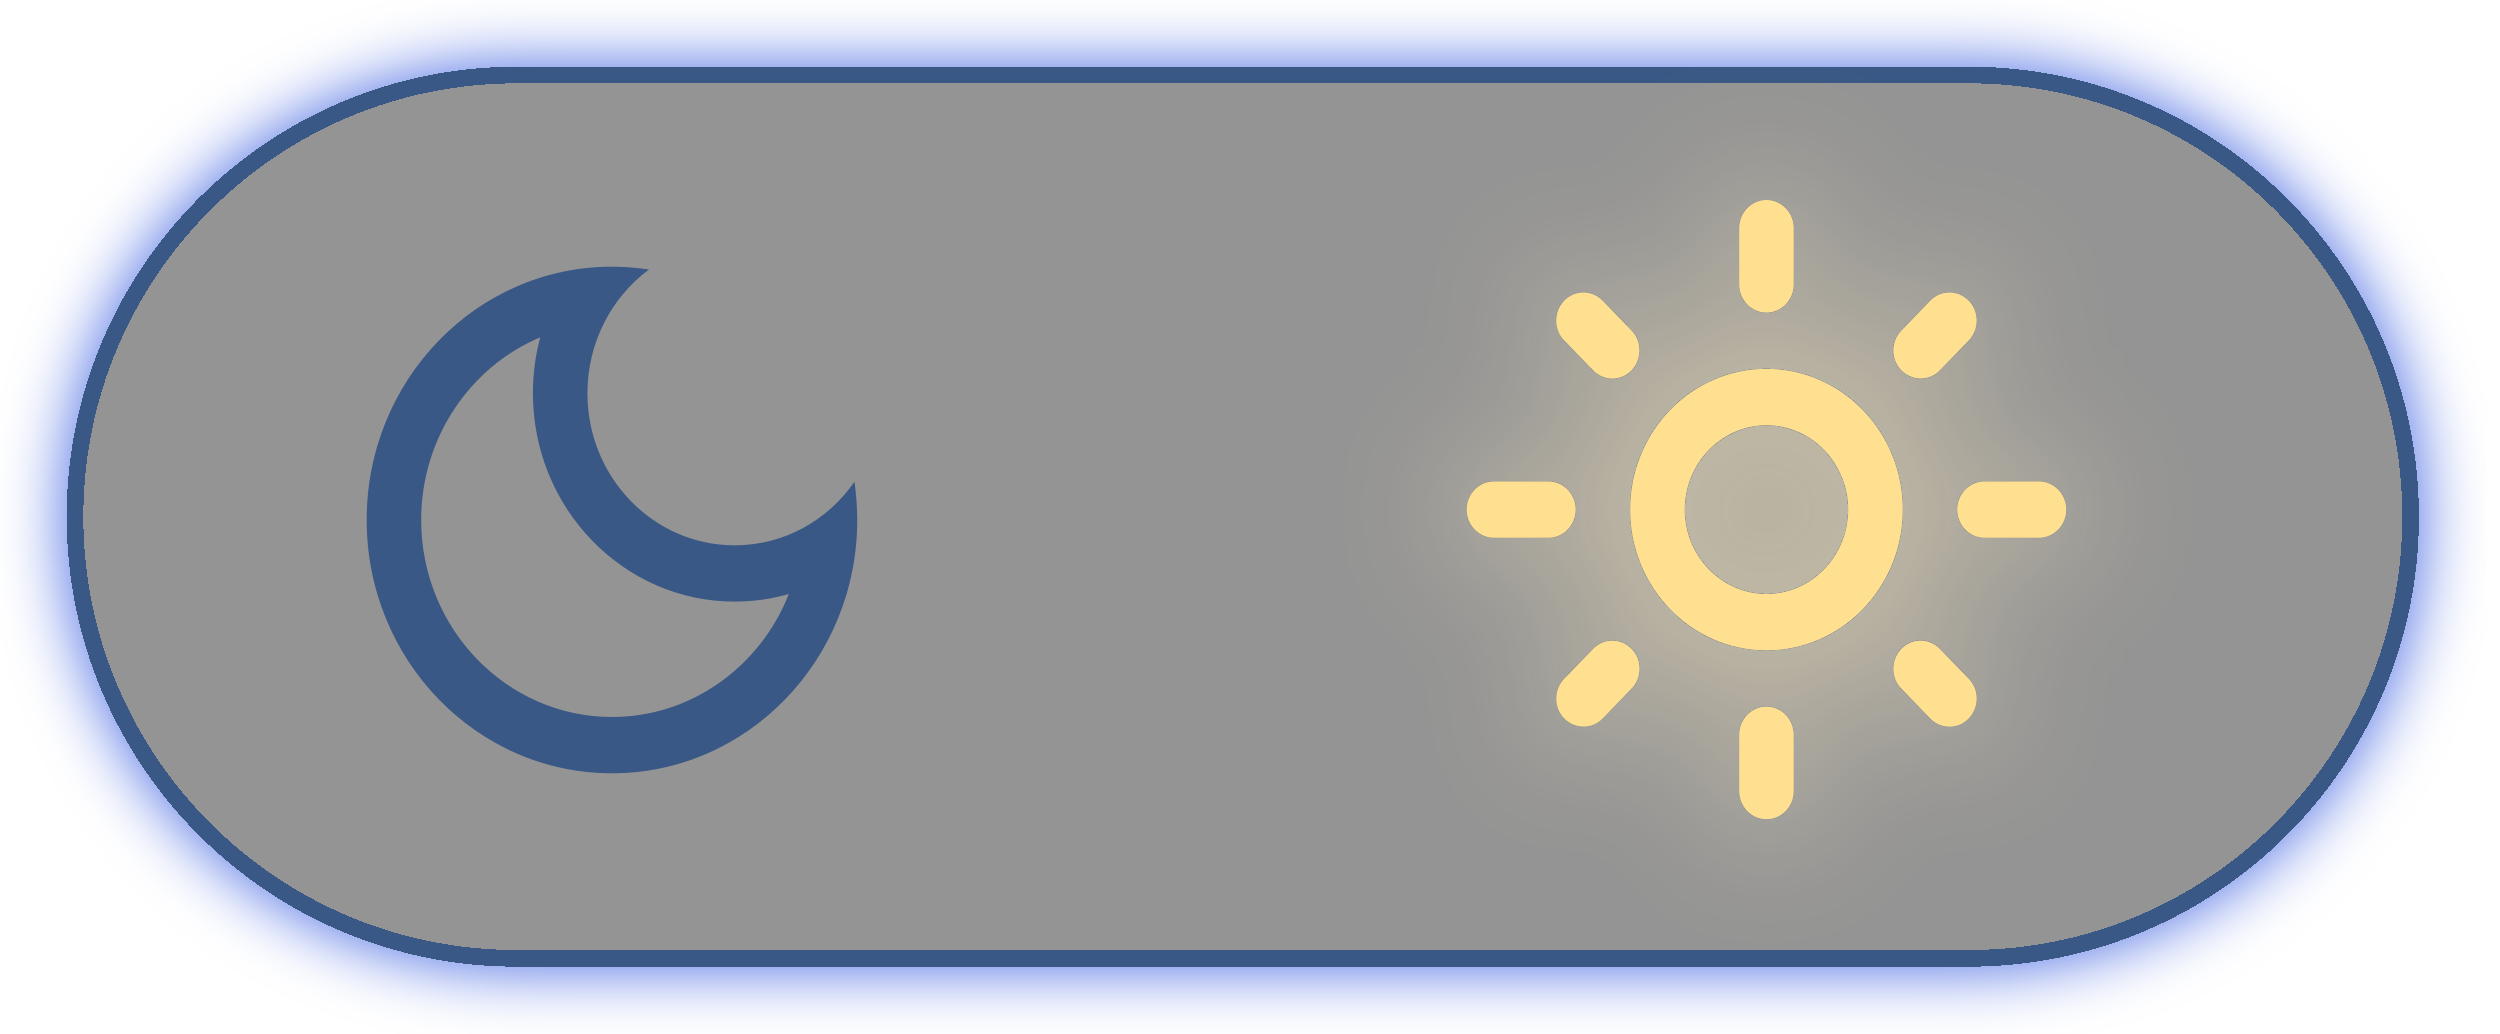
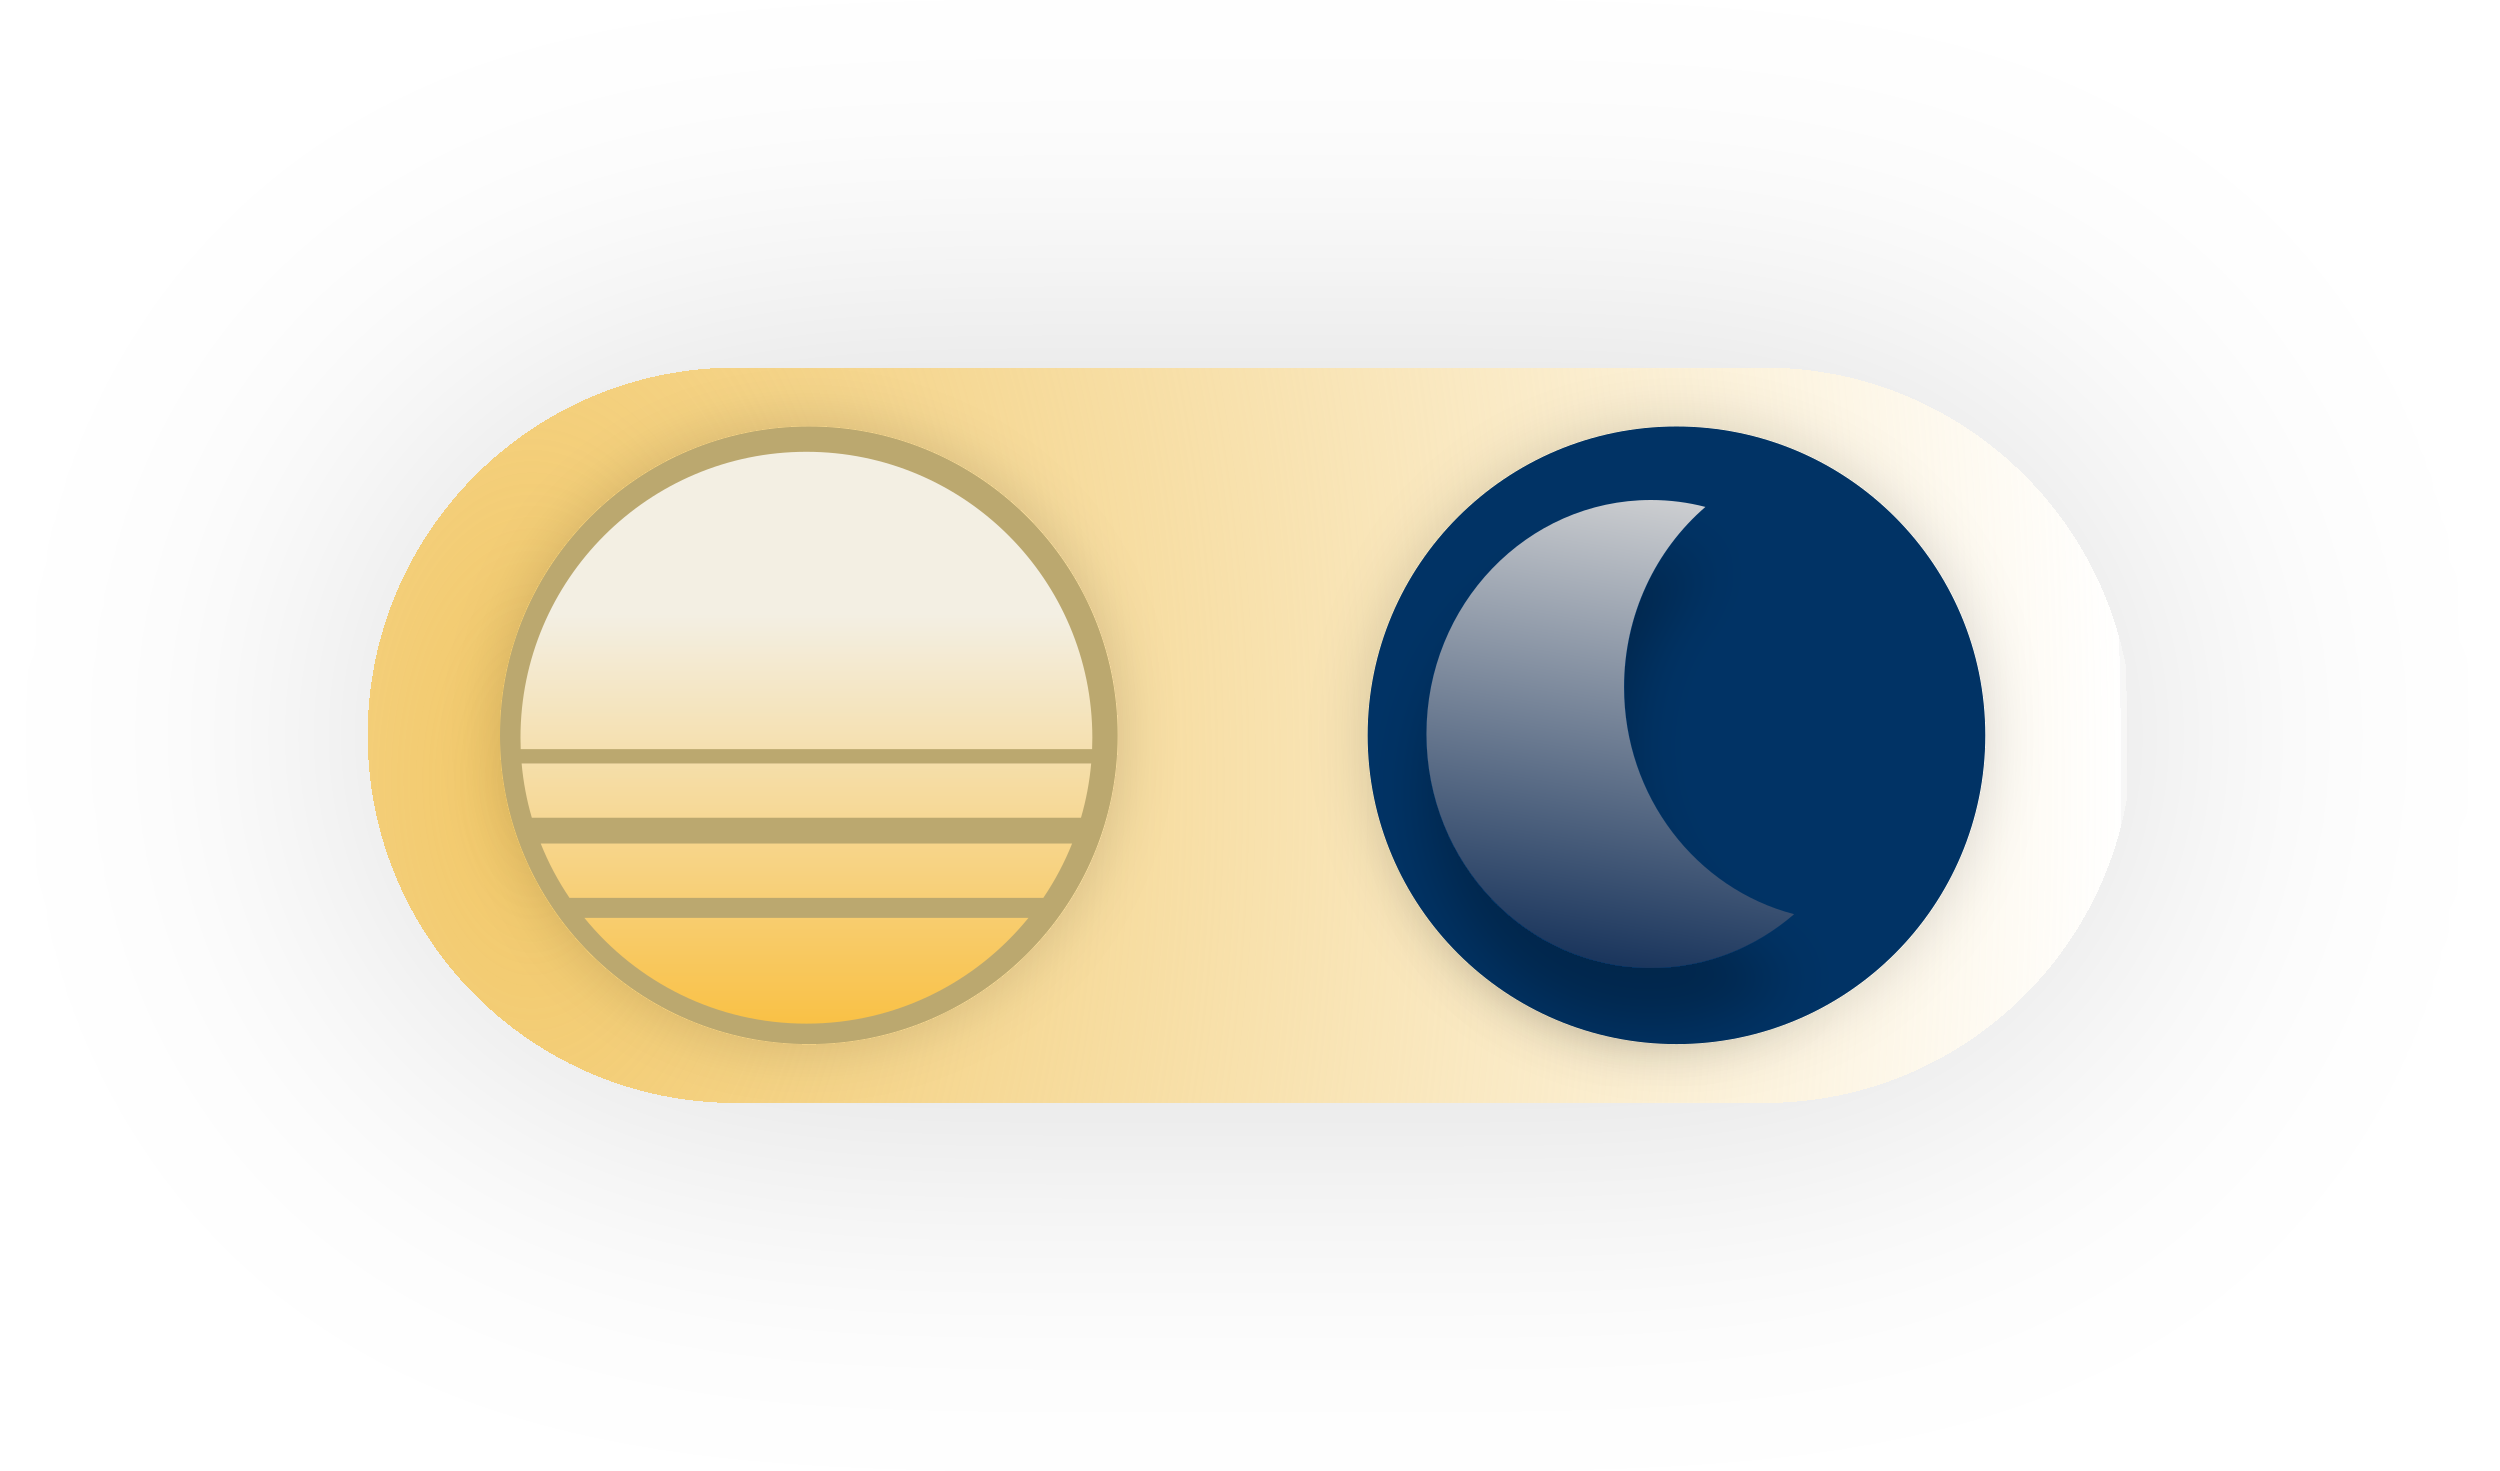
- <svg xmlns="http://www.w3.org/2000/svg" width="150" height="62" viewBox="0 0 150 62" fill="none">
-   <g filter="url(#filter0_d_228_1267)">
-     <rect x="4" y="4" width="141.136" height="54" rx="27" fill="#121212" fill-opacity="0.45" shape-rendering="crispEdges" />
-     <rect x="4.5" y="4.5" width="140.136" height="53" rx="26.5" stroke="#395885" shape-rendering="crispEdges" />
+ <svg xmlns="http://www.w3.org/2000/svg" width="170" height="100" viewBox="0 0 170 100" fill="none">
+   <g filter="url(#filter0_d_454_1340)">
+     <rect x="25" y="25" width="120" height="50" rx="25" fill="url(#paint0_diamond_454_1340)" shape-rendering="crispEdges" />
  </g>
-   <g filter="url(#filter1_d_228_1267)">
-     <path d="M105.988 25.51C108.686 25.51 110.893 27.79 110.893 30.576C110.893 33.363 108.686 35.643 105.988 35.643C103.289 35.643 101.082 33.363 101.082 30.576C101.082 27.79 103.289 25.51 105.988 25.51ZM105.988 22.133C101.474 22.133 97.811 25.916 97.811 30.576C97.811 35.237 101.474 39.02 105.988 39.02C110.501 39.02 114.164 35.237 114.164 30.576C114.164 25.916 110.501 22.133 105.988 22.133ZM89.635 32.265H92.906C93.805 32.265 94.541 31.505 94.541 30.576C94.541 29.648 93.805 28.888 92.906 28.888H89.635C88.736 28.888 88 29.648 88 30.576C88 31.505 88.736 32.265 89.635 32.265ZM119.069 32.265H122.34C123.239 32.265 123.975 31.505 123.975 30.576C123.975 29.648 123.239 28.888 122.34 28.888H119.069C118.17 28.888 117.434 29.648 117.434 30.576C117.434 31.505 118.17 32.265 119.069 32.265ZM104.352 13.689V17.066C104.352 17.995 105.088 18.755 105.988 18.755C106.887 18.755 107.623 17.995 107.623 17.066V13.689C107.623 12.76 106.887 12 105.988 12C105.088 12 104.352 12.76 104.352 13.689ZM104.352 44.087V47.464C104.352 48.393 105.088 49.153 105.988 49.153C106.887 49.153 107.623 48.393 107.623 47.464V44.087C107.623 43.158 106.887 42.398 105.988 42.398C105.088 42.398 104.352 43.158 104.352 44.087ZM96.16 18.046C95.522 17.387 94.475 17.387 93.854 18.046C93.216 18.704 93.216 19.785 93.854 20.427L95.588 22.217C96.225 22.876 97.272 22.876 97.893 22.217C98.514 21.558 98.531 20.478 97.893 19.836L96.16 18.046ZM116.388 38.936C115.75 38.277 114.703 38.277 114.082 38.936C113.444 39.594 113.444 40.675 114.082 41.317L115.815 43.107C116.453 43.766 117.5 43.766 118.121 43.107C118.759 42.449 118.759 41.368 118.121 40.726L116.388 38.936ZM118.121 20.427C118.759 19.768 118.759 18.688 118.121 18.046C117.483 17.387 116.437 17.387 115.815 18.046L114.082 19.836C113.444 20.494 113.444 21.575 114.082 22.217C114.72 22.859 115.766 22.876 116.388 22.217L118.121 20.427ZM97.893 41.317C98.531 40.658 98.531 39.578 97.893 38.936C97.255 38.277 96.209 38.277 95.588 38.936L93.854 40.726C93.216 41.385 93.216 42.465 93.854 43.107C94.492 43.749 95.538 43.766 96.16 43.107L97.893 41.317Z" fill="#FFE091" />
+   <g filter="url(#filter1_d_454_1340)">
+     <circle cx="55" cy="50" r="21" fill="#BBA86F" />
  </g>
-   <path d="M32.416 20.239C32.122 21.32 31.975 22.451 31.975 23.599C31.975 30.49 37.404 36.096 44.075 36.096C45.187 36.096 46.283 35.944 47.33 35.64C45.629 39.964 41.508 43.02 36.717 43.02C30.405 43.02 25.27 37.718 25.27 31.199C25.27 26.251 28.23 21.995 32.416 20.239ZM36.717 16C28.59 16 22 22.806 22 31.199C22 39.592 28.59 46.398 36.717 46.398C44.844 46.398 51.434 39.592 51.434 31.199C51.434 30.422 51.369 29.645 51.27 28.902C49.668 31.216 47.052 32.719 44.075 32.719C39.203 32.719 35.245 28.632 35.245 23.599C35.245 20.543 36.701 17.824 38.941 16.169C38.221 16.068 37.469 16 36.717 16Z" fill="#395885" />
+   <path fill-rule="evenodd" clip-rule="evenodd" d="M74.263 50.943C74.273 50.685 74.279 50.425 74.279 50.165C74.279 39.427 65.574 30.722 54.836 30.722C44.097 30.722 35.393 39.427 35.393 50.165C35.393 50.425 35.398 50.685 35.408 50.943H74.263ZM35.47 51.915C35.584 53.185 35.819 54.42 36.165 55.608H73.506C73.852 54.42 74.088 53.185 74.201 51.915H35.47ZM38.725 61.053C37.946 59.903 37.288 58.666 36.767 57.358H72.904C72.384 58.666 71.725 59.903 70.946 61.053H38.725ZM39.735 62.414C43.3 66.803 48.74 69.608 54.836 69.608C60.931 69.608 66.371 66.803 69.936 62.414H39.735Z" fill="url(#paint1_linear_454_1340)" />
+   <g filter="url(#filter2_d_454_1340)">
+     <circle cx="114" cy="50" r="21" fill="#013365" />
+   </g>
+   <g filter="url(#filter3_d_454_1340)">
+     <path fill-rule="evenodd" clip-rule="evenodd" d="M122 62.165C115.357 60.441 110.435 54.183 110.435 46.727C110.435 41.796 112.588 37.389 115.968 34.471C114.783 34.163 113.543 34 112.266 34C103.835 34 97 41.123 97 49.909C97 58.695 103.835 65.818 112.266 65.818C115.966 65.818 119.358 64.447 122 62.165Z" fill="url(#paint2_linear_454_1340)" />
+   </g>
  <defs>
-     <filter id="filter0_d_228_1267" x="0" y="0" width="149.136" height="62" filterUnits="userSpaceOnUse" color-interpolation-filters="sRGB">
+     <filter id="filter0_d_454_1340" x="0" y="0" width="170" height="100" filterUnits="userSpaceOnUse" color-interpolation-filters="sRGB">
+       <feFlood flood-opacity="0" result="BackgroundImageFix" />
+       <feColorMatrix in="SourceAlpha" type="matrix" values="0 0 0 0 0 0 0 0 0 0 0 0 0 0 0 0 0 0 127 0" result="hardAlpha" />
+       <feOffset />
+       <feGaussianBlur stdDeviation="12.5" />
+       <feComposite in2="hardAlpha" operator="out" />
+       <feColorMatrix type="matrix" values="0 0 0 0 0 0 0 0 0 0 0 0 0 0 0 0 0 0 0.15 0" />
+       <feBlend mode="normal" in2="BackgroundImageFix" result="effect1_dropShadow_454_1340" />
+       <feBlend mode="normal" in="SourceGraphic" in2="effect1_dropShadow_454_1340" result="shape" />
+     </filter>
+     <filter id="filter1_d_454_1340" x="30" y="25" width="50" height="50" filterUnits="userSpaceOnUse" color-interpolation-filters="sRGB">
      <feFlood flood-opacity="0" result="BackgroundImageFix" />
      <feColorMatrix in="SourceAlpha" type="matrix" values="0 0 0 0 0 0 0 0 0 0 0 0 0 0 0 0 0 0 127 0" result="hardAlpha" />
      <feOffset />
      <feGaussianBlur stdDeviation="2" />
      <feComposite in2="hardAlpha" operator="out" />
-       <feColorMatrix type="matrix" values="0 0 0 0 0.263 0 0 0 0 0.399 0 0 0 0 0.882 0 0 0 1 0" />
-       <feBlend mode="normal" in2="BackgroundImageFix" result="effect1_dropShadow_228_1267" />
-       <feBlend mode="normal" in="SourceGraphic" in2="effect1_dropShadow_228_1267" result="shape" />
+       <feColorMatrix type="matrix" values="0 0 0 0 0 0 0 0 0 0 0 0 0 0 0 0 0 0 0.15 0" />
+       <feBlend mode="normal" in2="BackgroundImageFix" result="effect1_dropShadow_454_1340" />
+       <feBlend mode="normal" in="SourceGraphic" in2="effect1_dropShadow_454_1340" result="shape" />
    </filter>
-     <filter id="filter1_d_228_1267" x="80" y="4" width="51.975" height="53.153" filterUnits="userSpaceOnUse" color-interpolation-filters="sRGB">
+     <filter id="filter2_d_454_1340" x="89" y="25" width="50" height="50" filterUnits="userSpaceOnUse" color-interpolation-filters="sRGB">
      <feFlood flood-opacity="0" result="BackgroundImageFix" />
      <feColorMatrix in="SourceAlpha" type="matrix" values="0 0 0 0 0 0 0 0 0 0 0 0 0 0 0 0 0 0 127 0" result="hardAlpha" />
      <feOffset />
-       <feGaussianBlur stdDeviation="4" />
+       <feGaussianBlur stdDeviation="2" />
      <feComposite in2="hardAlpha" operator="out" />
-       <feColorMatrix type="matrix" values="0 0 0 0 0.983 0 0 0 0 0.913 0 0 0 0 0.733 0 0 0 1 0" />
-       <feBlend mode="normal" in2="BackgroundImageFix" result="effect1_dropShadow_228_1267" />
-       <feBlend mode="normal" in="SourceGraphic" in2="effect1_dropShadow_228_1267" result="shape" />
+       <feColorMatrix type="matrix" values="0 0 0 0 0 0 0 0 0 0 0 0 0 0 0 0 0 0 0.15 0" />
+       <feBlend mode="normal" in2="BackgroundImageFix" result="effect1_dropShadow_454_1340" />
+       <feBlend mode="normal" in="SourceGraphic" in2="effect1_dropShadow_454_1340" result="shape" />
    </filter>
+     <filter id="filter3_d_454_1340" x="93" y="34" width="33" height="39.818" filterUnits="userSpaceOnUse" color-interpolation-filters="sRGB">
+       <feFlood flood-opacity="0" result="BackgroundImageFix" />
+       <feColorMatrix in="SourceAlpha" type="matrix" values="0 0 0 0 0 0 0 0 0 0 0 0 0 0 0 0 0 0 127 0" result="hardAlpha" />
+       <feOffset dy="4" />
+       <feGaussianBlur stdDeviation="2" />
+       <feComposite in2="hardAlpha" operator="out" />
+       <feColorMatrix type="matrix" values="0 0 0 0 0 0 0 0 0 0 0 0 0 0 0 0 0 0 0.25 0" />
+       <feBlend mode="normal" in2="BackgroundImageFix" result="effect1_dropShadow_454_1340" />
+       <feBlend mode="normal" in="SourceGraphic" in2="effect1_dropShadow_454_1340" result="shape" />
+     </filter>
+     <radialGradient id="paint0_diamond_454_1340" cx="0" cy="0" r="1" gradientUnits="userSpaceOnUse" gradientTransform="translate(36.068 53) scale(108.932 192.61)">
+       <stop stop-color="#F2C868" />
+       <stop offset="1" stop-color="#F2C868" stop-opacity="0" />
+     </radialGradient>
+     <linearGradient id="paint1_linear_454_1340" x1="54.836" y1="41.739" x2="54.836" y2="79.848" gradientUnits="userSpaceOnUse">
+       <stop stop-color="#F3EFE3" />
+       <stop offset="0.823" stop-color="#FABB32" />
+     </linearGradient>
+     <linearGradient id="paint2_linear_454_1340" x1="117.457" y1="32.303" x2="111.833" y2="65.745" gradientUnits="userSpaceOnUse">
+       <stop stop-color="#D9D9D9" />
+       <stop offset="1" stop-color="#1B365D" />
+     </linearGradient>
  </defs>
</svg>
